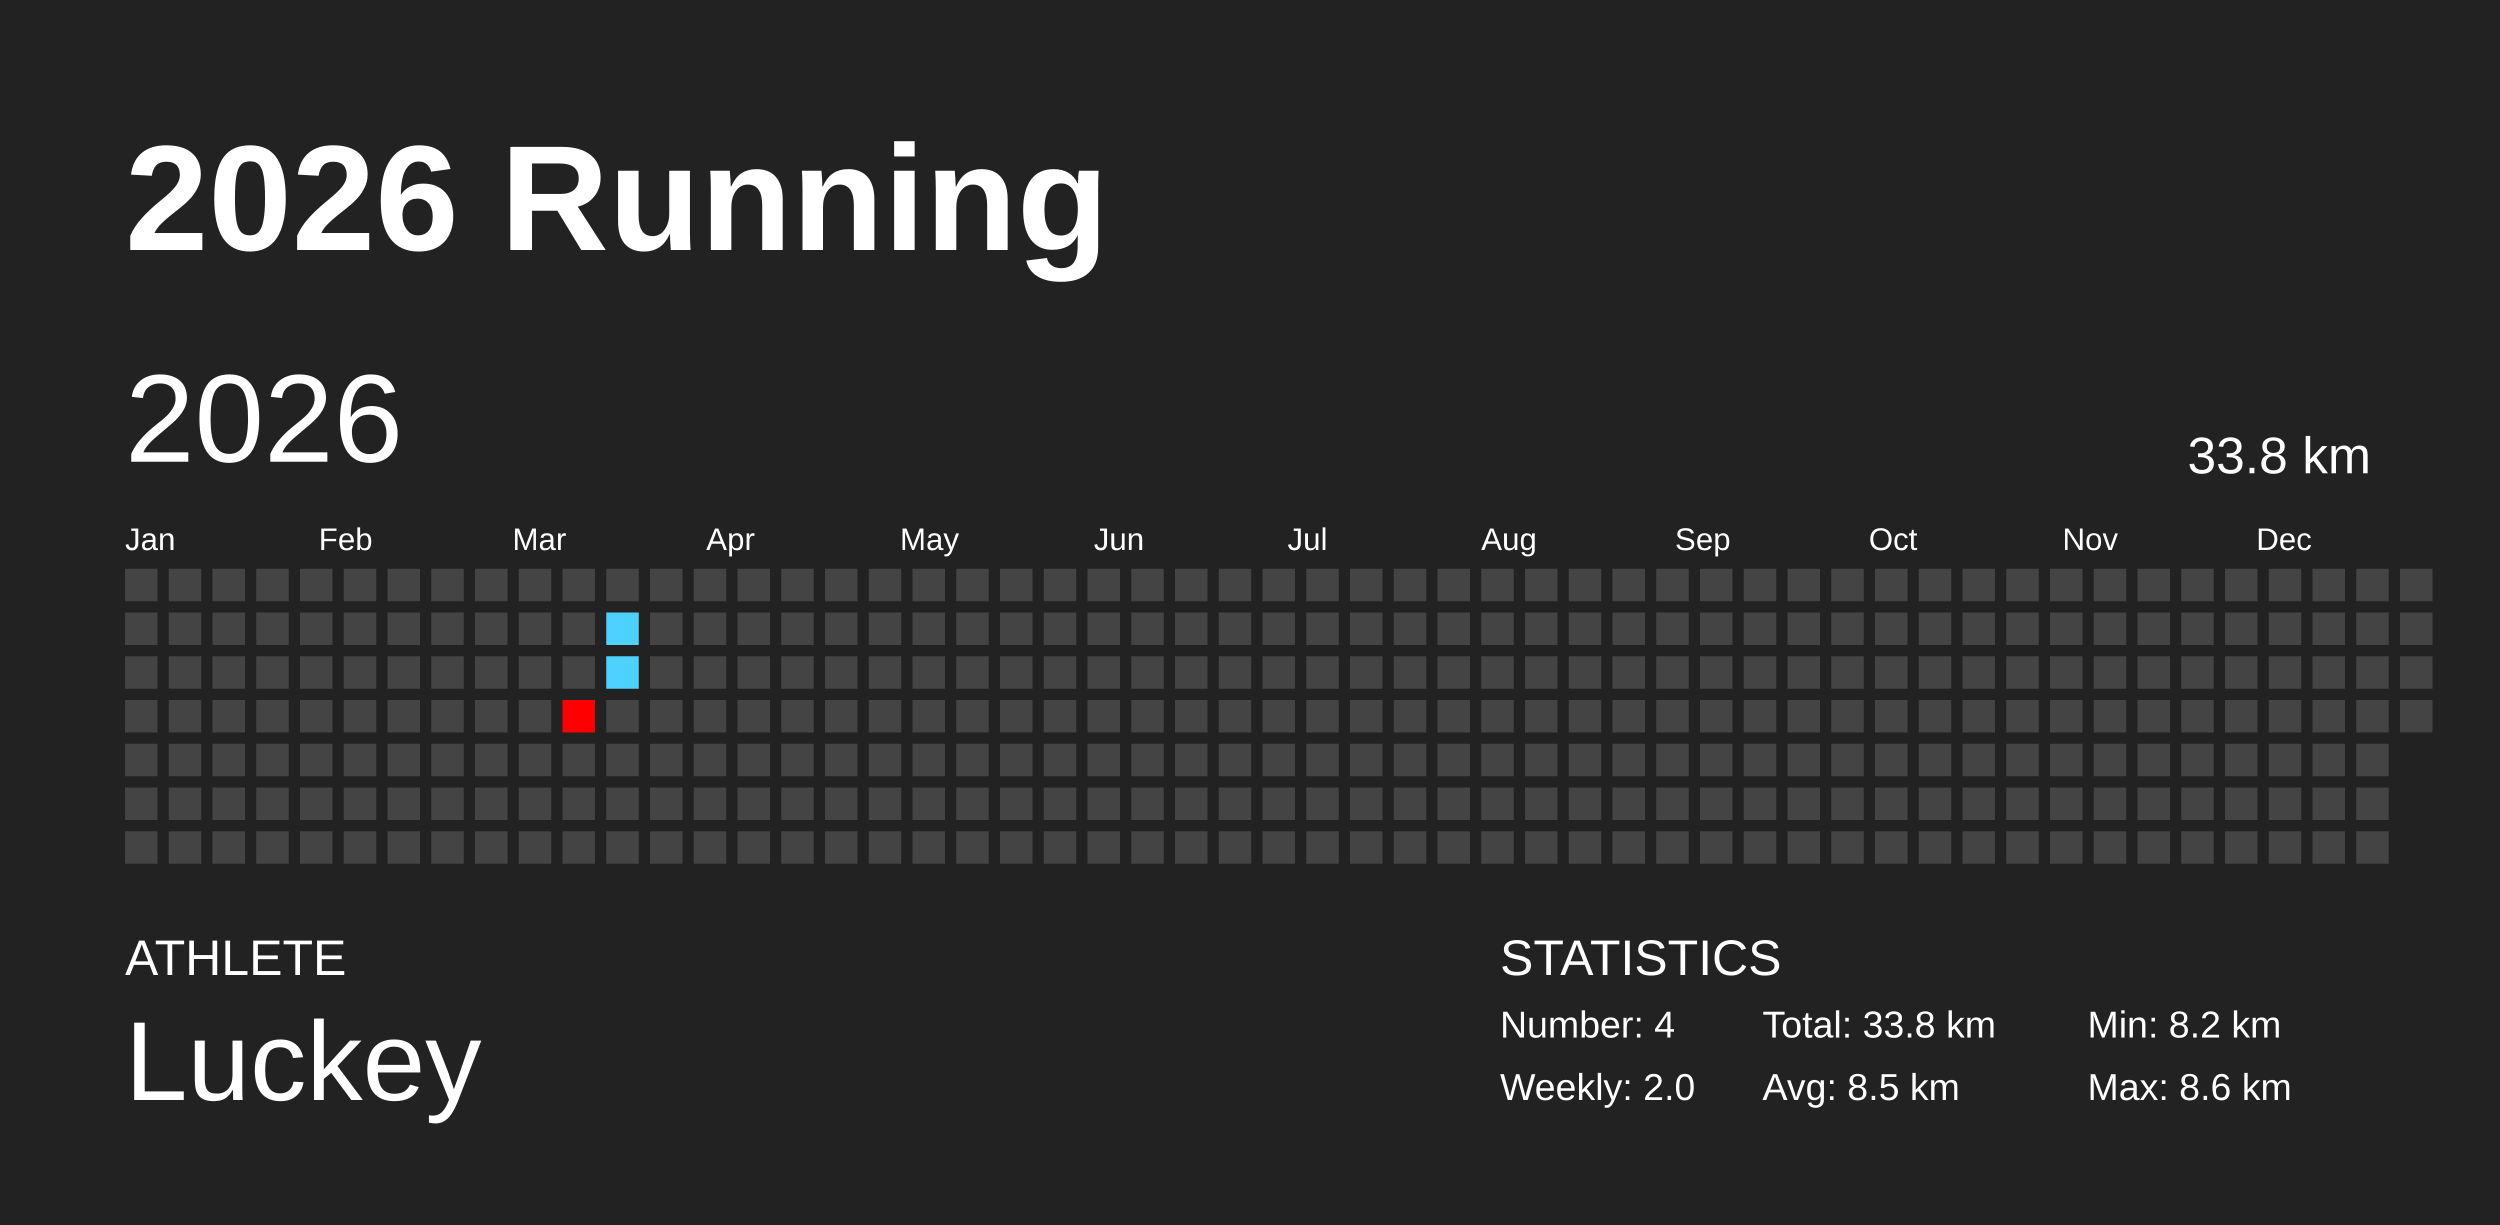
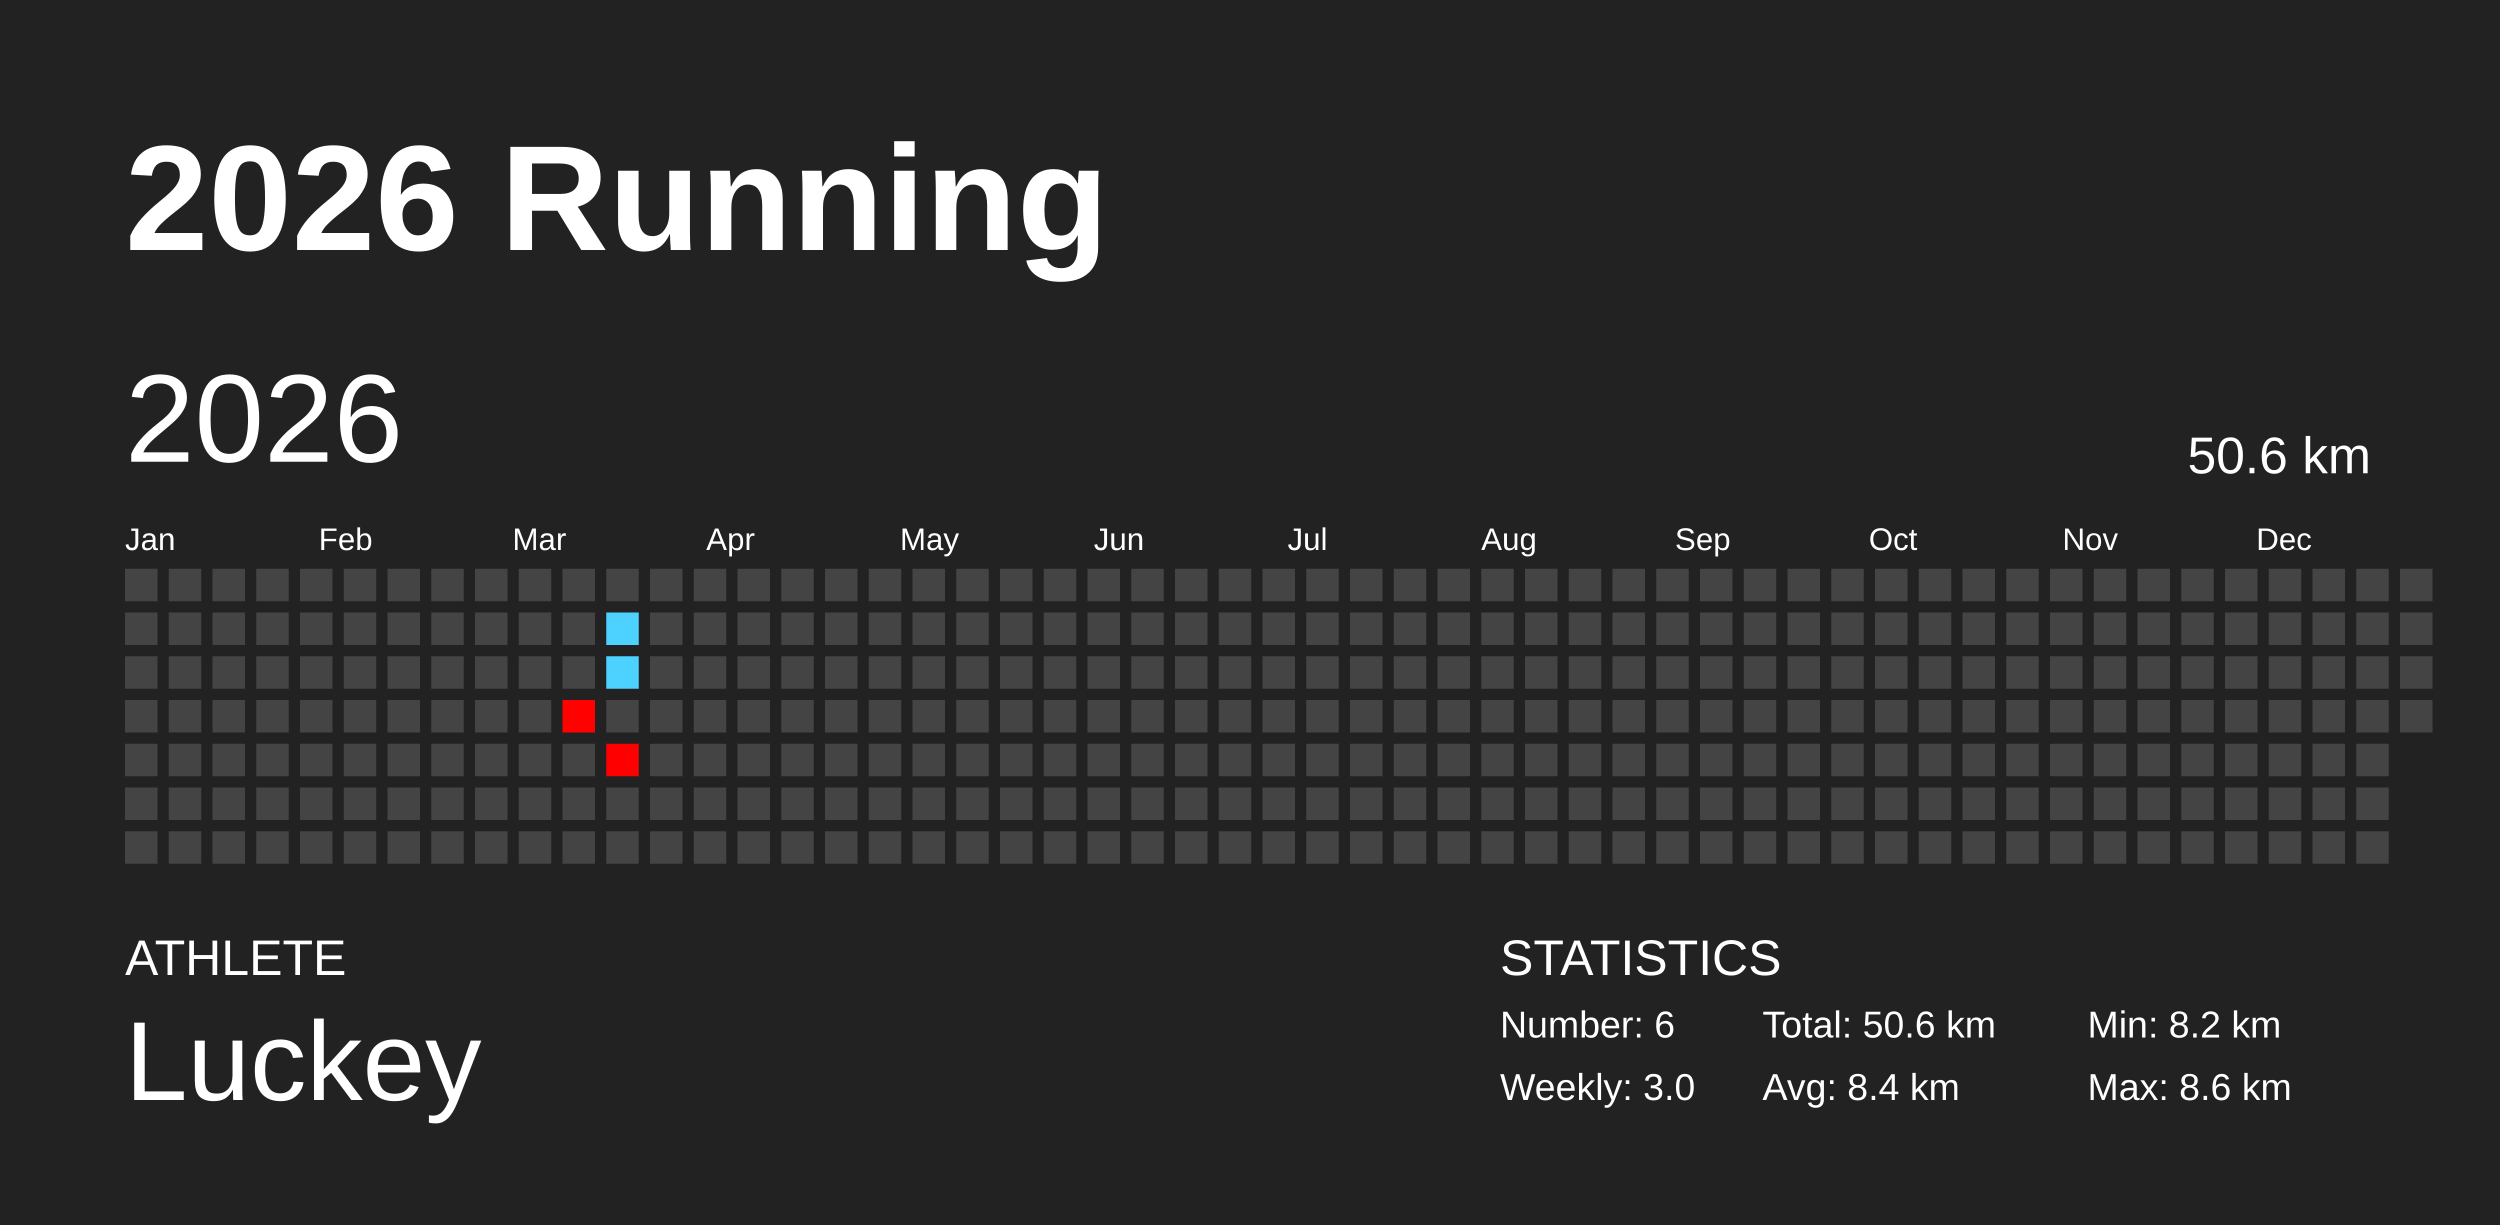
<svg xmlns="http://www.w3.org/2000/svg" baseProfile="full" height="98mm" version="1.1" viewBox="0,0,200,98" width="200mm">
  <defs />
  <rect fill="#222222" height="98" width="200" x="0" y="0" />
  <text fill="#FFFFFF" style="font-size:12px; font-family:Arial; font-weight:bold;" x="10" y="20">2026 Running</text>
  <text fill="#FFFFFF" style="font-size:4px; font-family:Arial" x="10" y="78">ATHLETE</text>
  <text fill="#FFFFFF" style="font-size:9px; font-family:Arial" x="10" y="88">Luckey</text>
  <text fill="#FFFFFF" style="font-size:4px; font-family:Arial" x="120" y="78">STATISTICS</text>
-   <text fill="#FFFFFF" style="font-size:3px; font-family:Arial" x="120" y="83">Number: 4</text>
-   <text fill="#FFFFFF" style="font-size:3px; font-family:Arial" x="120" y="88">Weekly: 2.0</text>
-   <text fill="#FFFFFF" style="font-size:3px; font-family:Arial" x="141" y="83">Total: 33.8 km</text>
-   <text fill="#FFFFFF" style="font-size:3px; font-family:Arial" x="141" y="88">Avg: 8.5 km</text>
+   <text fill="#FFFFFF" style="font-size:3px; font-family:Arial" x="120" y="83">Number: 6</text>
+   <text fill="#FFFFFF" style="font-size:3px; font-family:Arial" x="120" y="88">Weekly: 3.0</text>
+   <text fill="#FFFFFF" style="font-size:3px; font-family:Arial" x="141" y="83">Total: 50.6 km</text>
+   <text fill="#FFFFFF" style="font-size:3px; font-family:Arial" x="141" y="88">Avg: 8.4 km</text>
  <text fill="#FFFFFF" style="font-size:3px; font-family:Arial" x="167" y="83">Min: 8.2 km</text>
  <text fill="#FFFFFF" style="font-size:3px; font-family:Arial" x="167" y="88">Max: 8.6 km</text>
  <text dominant-baseline="hanging" fill="#FFFFFF" style="font-size:10.0px; font-family:Arial;" x="10" y="30">2026</text>
-   <text dominant-baseline="hanging" fill="#FFFFFF" style="font-size:4.125px; font-family:Arial;" x="175" y="35">33.8 km</text>
+   <text dominant-baseline="hanging" fill="#FFFFFF" style="font-size:4.125px; font-family:Arial;" x="175" y="35">50.6 km</text>
  <text fill="#FFFFFF" style="font-size:2.5px; font-family:Arial" x="10.0" y="44">Jan</text>
  <text fill="#FFFFFF" style="font-size:2.5px; font-family:Arial" x="25.5" y="44">Feb</text>
  <text fill="#FFFFFF" style="font-size:2.5px; font-family:Arial" x="41.0" y="44">Mar</text>
  <text fill="#FFFFFF" style="font-size:2.5px; font-family:Arial" x="56.5" y="44">Apr</text>
  <text fill="#FFFFFF" style="font-size:2.5px; font-family:Arial" x="72.0" y="44">May</text>
  <text fill="#FFFFFF" style="font-size:2.5px; font-family:Arial" x="87.5" y="44">Jun</text>
  <text fill="#FFFFFF" style="font-size:2.5px; font-family:Arial" x="103.0" y="44">Jul</text>
  <text fill="#FFFFFF" style="font-size:2.5px; font-family:Arial" x="118.5" y="44">Aug</text>
  <text fill="#FFFFFF" style="font-size:2.5px; font-family:Arial" x="134.0" y="44">Sep</text>
  <text fill="#FFFFFF" style="font-size:2.5px; font-family:Arial" x="149.5" y="44">Oct</text>
  <text fill="#FFFFFF" style="font-size:2.5px; font-family:Arial" x="165.0" y="44">Nov</text>
  <text fill="#FFFFFF" style="font-size:2.5px; font-family:Arial" x="180.5" y="44">Dec</text>
  <rect fill="#444444" height="2.6" width="2.6" x="10.0" y="45.5" />
  <rect fill="#444444" height="2.6" width="2.6" x="10.0" y="49.0" />
  <rect fill="#444444" height="2.6" width="2.6" x="10.0" y="52.5" />
  <rect fill="#444444" height="2.6" width="2.6" x="10.0" y="56.0" />
  <rect fill="#444444" height="2.6" width="2.6" x="10.0" y="59.5" />
  <rect fill="#444444" height="2.6" width="2.6" x="10.0" y="63.0" />
  <rect fill="#444444" height="2.6" width="2.6" x="10.0" y="66.5" />
  <rect fill="#444444" height="2.6" width="2.6" x="13.5" y="45.5" />
  <rect fill="#444444" height="2.6" width="2.6" x="13.5" y="49.0" />
  <rect fill="#444444" height="2.6" width="2.6" x="13.5" y="52.5" />
  <rect fill="#444444" height="2.6" width="2.6" x="13.5" y="56.0" />
  <rect fill="#444444" height="2.6" width="2.6" x="13.5" y="59.5" />
  <rect fill="#444444" height="2.6" width="2.6" x="13.5" y="63.0" />
  <rect fill="#444444" height="2.6" width="2.6" x="13.5" y="66.5" />
  <rect fill="#444444" height="2.6" width="2.6" x="17.0" y="45.5" />
  <rect fill="#444444" height="2.6" width="2.6" x="17.0" y="49.0" />
  <rect fill="#444444" height="2.6" width="2.6" x="17.0" y="52.5" />
  <rect fill="#444444" height="2.6" width="2.6" x="17.0" y="56.0" />
  <rect fill="#444444" height="2.6" width="2.6" x="17.0" y="59.5" />
  <rect fill="#444444" height="2.6" width="2.6" x="17.0" y="63.0" />
  <rect fill="#444444" height="2.6" width="2.6" x="17.0" y="66.5" />
  <rect fill="#444444" height="2.6" width="2.6" x="20.5" y="45.5" />
  <rect fill="#444444" height="2.6" width="2.6" x="20.5" y="49.0" />
  <rect fill="#444444" height="2.6" width="2.6" x="20.5" y="52.5" />
  <rect fill="#444444" height="2.6" width="2.6" x="20.5" y="56.0" />
  <rect fill="#444444" height="2.6" width="2.6" x="20.5" y="59.5" />
  <rect fill="#444444" height="2.6" width="2.6" x="20.5" y="63.0" />
  <rect fill="#444444" height="2.6" width="2.6" x="20.5" y="66.5" />
  <rect fill="#444444" height="2.6" width="2.6" x="24.0" y="45.5" />
  <rect fill="#444444" height="2.6" width="2.6" x="24.0" y="49.0" />
  <rect fill="#444444" height="2.6" width="2.6" x="24.0" y="52.5" />
  <rect fill="#444444" height="2.6" width="2.6" x="24.0" y="56.0" />
  <rect fill="#444444" height="2.6" width="2.6" x="24.0" y="59.5" />
  <rect fill="#444444" height="2.6" width="2.6" x="24.0" y="63.0" />
  <rect fill="#444444" height="2.6" width="2.6" x="24.0" y="66.5" />
  <rect fill="#444444" height="2.6" width="2.6" x="27.5" y="45.5" />
  <rect fill="#444444" height="2.6" width="2.6" x="27.5" y="49.0" />
  <rect fill="#444444" height="2.6" width="2.6" x="27.5" y="52.5" />
  <rect fill="#444444" height="2.6" width="2.6" x="27.5" y="56.0" />
  <rect fill="#444444" height="2.6" width="2.6" x="27.5" y="59.5" />
  <rect fill="#444444" height="2.6" width="2.6" x="27.5" y="63.0" />
  <rect fill="#444444" height="2.6" width="2.6" x="27.5" y="66.5" />
  <rect fill="#444444" height="2.6" width="2.6" x="31.0" y="45.5" />
  <rect fill="#444444" height="2.6" width="2.6" x="31.0" y="49.0" />
  <rect fill="#444444" height="2.6" width="2.6" x="31.0" y="52.5" />
  <rect fill="#444444" height="2.6" width="2.6" x="31.0" y="56.0" />
  <rect fill="#444444" height="2.6" width="2.6" x="31.0" y="59.5" />
  <rect fill="#444444" height="2.6" width="2.6" x="31.0" y="63.0" />
  <rect fill="#444444" height="2.6" width="2.6" x="31.0" y="66.5" />
  <rect fill="#444444" height="2.6" width="2.6" x="34.5" y="45.5" />
  <rect fill="#444444" height="2.6" width="2.6" x="34.5" y="49.0" />
  <rect fill="#444444" height="2.6" width="2.6" x="34.5" y="52.5" />
  <rect fill="#444444" height="2.6" width="2.6" x="34.5" y="56.0" />
  <rect fill="#444444" height="2.6" width="2.6" x="34.5" y="59.5" />
  <rect fill="#444444" height="2.6" width="2.6" x="34.5" y="63.0" />
  <rect fill="#444444" height="2.6" width="2.6" x="34.5" y="66.5" />
  <rect fill="#444444" height="2.6" width="2.6" x="38.0" y="45.5" />
  <rect fill="#444444" height="2.6" width="2.6" x="38.0" y="49.0" />
  <rect fill="#444444" height="2.6" width="2.6" x="38.0" y="52.5" />
  <rect fill="#444444" height="2.6" width="2.6" x="38.0" y="56.0" />
  <rect fill="#444444" height="2.6" width="2.6" x="38.0" y="59.5" />
  <rect fill="#444444" height="2.6" width="2.6" x="38.0" y="63.0" />
  <rect fill="#444444" height="2.6" width="2.6" x="38.0" y="66.5" />
  <rect fill="#444444" height="2.6" width="2.6" x="41.5" y="45.5" />
  <rect fill="#444444" height="2.6" width="2.6" x="41.5" y="49.0" />
  <rect fill="#444444" height="2.6" width="2.6" x="41.5" y="52.5" />
  <rect fill="#444444" height="2.6" width="2.6" x="41.5" y="56.0" />
  <rect fill="#444444" height="2.6" width="2.6" x="41.5" y="59.5" />
  <rect fill="#444444" height="2.6" width="2.6" x="41.5" y="63.0" />
  <rect fill="#444444" height="2.6" width="2.6" x="41.5" y="66.5" />
  <rect fill="#444444" height="2.6" width="2.6" x="45.0" y="45.5" />
  <rect fill="#444444" height="2.6" width="2.6" x="45.0" y="49.0" />
  <rect fill="#444444" height="2.6" width="2.6" x="45.0" y="52.5" />
-   <rect fill="#ff0000" height="2.6" width="2.6" x="45.0" y="56.0" />
+   <rect fill="#ff0200" height="2.6" width="2.6" x="45.0" y="56.0" />
  <rect fill="#444444" height="2.6" width="2.6" x="45.0" y="59.5" />
  <rect fill="#444444" height="2.6" width="2.6" x="45.0" y="63.0" />
  <rect fill="#444444" height="2.6" width="2.6" x="45.0" y="66.5" />
  <rect fill="#444444" height="2.6" width="2.6" x="48.5" y="45.5" />
  <rect fill="#4dd2ff" height="2.6" width="2.6" x="48.5" y="49.0" />
  <rect fill="#4dd2ff" height="2.6" width="2.6" x="48.5" y="52.5" />
  <rect fill="#444444" height="2.6" width="2.6" x="48.5" y="56.0" />
-   <rect fill="#444444" height="2.6" width="2.6" x="48.5" y="59.5" />
+   <rect fill="#ff0000" height="2.6" width="2.6" x="48.5" y="59.5" />
  <rect fill="#444444" height="2.6" width="2.6" x="48.5" y="63.0" />
  <rect fill="#444444" height="2.6" width="2.6" x="48.5" y="66.5" />
  <rect fill="#444444" height="2.6" width="2.6" x="52.0" y="45.5" />
  <rect fill="#444444" height="2.6" width="2.6" x="52.0" y="49.0" />
  <rect fill="#444444" height="2.6" width="2.6" x="52.0" y="52.5" />
  <rect fill="#444444" height="2.6" width="2.6" x="52.0" y="56.0" />
  <rect fill="#444444" height="2.6" width="2.6" x="52.0" y="59.5" />
  <rect fill="#444444" height="2.6" width="2.6" x="52.0" y="63.0" />
  <rect fill="#444444" height="2.6" width="2.6" x="52.0" y="66.5" />
  <rect fill="#444444" height="2.6" width="2.6" x="55.5" y="45.5" />
  <rect fill="#444444" height="2.6" width="2.6" x="55.5" y="49.0" />
  <rect fill="#444444" height="2.6" width="2.6" x="55.5" y="52.5" />
  <rect fill="#444444" height="2.6" width="2.6" x="55.5" y="56.0" />
  <rect fill="#444444" height="2.6" width="2.6" x="55.5" y="59.5" />
  <rect fill="#444444" height="2.6" width="2.6" x="55.5" y="63.0" />
  <rect fill="#444444" height="2.6" width="2.6" x="55.5" y="66.5" />
  <rect fill="#444444" height="2.6" width="2.6" x="59.0" y="45.5" />
  <rect fill="#444444" height="2.6" width="2.6" x="59.0" y="49.0" />
  <rect fill="#444444" height="2.6" width="2.6" x="59.0" y="52.5" />
  <rect fill="#444444" height="2.6" width="2.6" x="59.0" y="56.0" />
  <rect fill="#444444" height="2.6" width="2.6" x="59.0" y="59.5" />
  <rect fill="#444444" height="2.6" width="2.6" x="59.0" y="63.0" />
  <rect fill="#444444" height="2.6" width="2.6" x="59.0" y="66.5" />
  <rect fill="#444444" height="2.6" width="2.6" x="62.5" y="45.5" />
  <rect fill="#444444" height="2.6" width="2.6" x="62.5" y="49.0" />
  <rect fill="#444444" height="2.6" width="2.6" x="62.5" y="52.5" />
  <rect fill="#444444" height="2.6" width="2.6" x="62.5" y="56.0" />
  <rect fill="#444444" height="2.6" width="2.6" x="62.5" y="59.5" />
  <rect fill="#444444" height="2.6" width="2.6" x="62.5" y="63.0" />
  <rect fill="#444444" height="2.6" width="2.6" x="62.5" y="66.5" />
  <rect fill="#444444" height="2.6" width="2.6" x="66.0" y="45.5" />
  <rect fill="#444444" height="2.6" width="2.6" x="66.0" y="49.0" />
  <rect fill="#444444" height="2.6" width="2.6" x="66.0" y="52.5" />
  <rect fill="#444444" height="2.6" width="2.6" x="66.0" y="56.0" />
  <rect fill="#444444" height="2.6" width="2.6" x="66.0" y="59.5" />
  <rect fill="#444444" height="2.6" width="2.6" x="66.0" y="63.0" />
  <rect fill="#444444" height="2.6" width="2.6" x="66.0" y="66.5" />
  <rect fill="#444444" height="2.6" width="2.6" x="69.5" y="45.5" />
  <rect fill="#444444" height="2.6" width="2.6" x="69.5" y="49.0" />
  <rect fill="#444444" height="2.6" width="2.6" x="69.5" y="52.5" />
  <rect fill="#444444" height="2.6" width="2.6" x="69.5" y="56.0" />
  <rect fill="#444444" height="2.6" width="2.6" x="69.5" y="59.5" />
  <rect fill="#444444" height="2.6" width="2.6" x="69.5" y="63.0" />
  <rect fill="#444444" height="2.6" width="2.6" x="69.5" y="66.5" />
  <rect fill="#444444" height="2.6" width="2.6" x="73.0" y="45.5" />
  <rect fill="#444444" height="2.6" width="2.6" x="73.0" y="49.0" />
  <rect fill="#444444" height="2.6" width="2.6" x="73.0" y="52.5" />
  <rect fill="#444444" height="2.6" width="2.6" x="73.0" y="56.0" />
  <rect fill="#444444" height="2.6" width="2.6" x="73.0" y="59.5" />
  <rect fill="#444444" height="2.6" width="2.6" x="73.0" y="63.0" />
  <rect fill="#444444" height="2.6" width="2.6" x="73.0" y="66.5" />
  <rect fill="#444444" height="2.6" width="2.6" x="76.5" y="45.5" />
  <rect fill="#444444" height="2.6" width="2.6" x="76.5" y="49.0" />
  <rect fill="#444444" height="2.6" width="2.6" x="76.5" y="52.5" />
  <rect fill="#444444" height="2.6" width="2.6" x="76.5" y="56.0" />
  <rect fill="#444444" height="2.6" width="2.6" x="76.5" y="59.5" />
  <rect fill="#444444" height="2.6" width="2.6" x="76.5" y="63.0" />
  <rect fill="#444444" height="2.6" width="2.6" x="76.5" y="66.5" />
  <rect fill="#444444" height="2.6" width="2.6" x="80.0" y="45.5" />
  <rect fill="#444444" height="2.6" width="2.6" x="80.0" y="49.0" />
  <rect fill="#444444" height="2.6" width="2.6" x="80.0" y="52.5" />
  <rect fill="#444444" height="2.6" width="2.6" x="80.0" y="56.0" />
  <rect fill="#444444" height="2.6" width="2.6" x="80.0" y="59.5" />
  <rect fill="#444444" height="2.6" width="2.6" x="80.0" y="63.0" />
  <rect fill="#444444" height="2.6" width="2.6" x="80.0" y="66.5" />
  <rect fill="#444444" height="2.6" width="2.6" x="83.5" y="45.5" />
  <rect fill="#444444" height="2.6" width="2.6" x="83.5" y="49.0" />
  <rect fill="#444444" height="2.6" width="2.6" x="83.5" y="52.5" />
  <rect fill="#444444" height="2.6" width="2.6" x="83.5" y="56.0" />
  <rect fill="#444444" height="2.6" width="2.6" x="83.5" y="59.5" />
  <rect fill="#444444" height="2.6" width="2.6" x="83.5" y="63.0" />
  <rect fill="#444444" height="2.6" width="2.6" x="83.5" y="66.5" />
  <rect fill="#444444" height="2.6" width="2.6" x="87.0" y="45.5" />
  <rect fill="#444444" height="2.6" width="2.6" x="87.0" y="49.0" />
  <rect fill="#444444" height="2.6" width="2.6" x="87.0" y="52.5" />
  <rect fill="#444444" height="2.6" width="2.6" x="87.0" y="56.0" />
  <rect fill="#444444" height="2.6" width="2.6" x="87.0" y="59.5" />
  <rect fill="#444444" height="2.6" width="2.6" x="87.0" y="63.0" />
  <rect fill="#444444" height="2.6" width="2.6" x="87.0" y="66.5" />
  <rect fill="#444444" height="2.6" width="2.6" x="90.5" y="45.5" />
  <rect fill="#444444" height="2.6" width="2.6" x="90.5" y="49.0" />
  <rect fill="#444444" height="2.6" width="2.6" x="90.5" y="52.5" />
  <rect fill="#444444" height="2.6" width="2.6" x="90.5" y="56.0" />
  <rect fill="#444444" height="2.6" width="2.6" x="90.5" y="59.5" />
  <rect fill="#444444" height="2.6" width="2.6" x="90.5" y="63.0" />
  <rect fill="#444444" height="2.6" width="2.6" x="90.5" y="66.5" />
  <rect fill="#444444" height="2.6" width="2.6" x="94.0" y="45.5" />
  <rect fill="#444444" height="2.6" width="2.6" x="94.0" y="49.0" />
  <rect fill="#444444" height="2.6" width="2.6" x="94.0" y="52.5" />
  <rect fill="#444444" height="2.6" width="2.6" x="94.0" y="56.0" />
  <rect fill="#444444" height="2.6" width="2.6" x="94.0" y="59.5" />
  <rect fill="#444444" height="2.6" width="2.6" x="94.0" y="63.0" />
  <rect fill="#444444" height="2.6" width="2.6" x="94.0" y="66.5" />
  <rect fill="#444444" height="2.6" width="2.6" x="97.5" y="45.5" />
  <rect fill="#444444" height="2.6" width="2.6" x="97.5" y="49.0" />
  <rect fill="#444444" height="2.6" width="2.6" x="97.5" y="52.5" />
  <rect fill="#444444" height="2.6" width="2.6" x="97.5" y="56.0" />
  <rect fill="#444444" height="2.6" width="2.6" x="97.5" y="59.5" />
  <rect fill="#444444" height="2.6" width="2.6" x="97.5" y="63.0" />
  <rect fill="#444444" height="2.6" width="2.6" x="97.5" y="66.5" />
  <rect fill="#444444" height="2.6" width="2.6" x="101.0" y="45.5" />
  <rect fill="#444444" height="2.6" width="2.6" x="101.0" y="49.0" />
  <rect fill="#444444" height="2.6" width="2.6" x="101.0" y="52.5" />
  <rect fill="#444444" height="2.6" width="2.6" x="101.0" y="56.0" />
  <rect fill="#444444" height="2.6" width="2.6" x="101.0" y="59.5" />
  <rect fill="#444444" height="2.6" width="2.6" x="101.0" y="63.0" />
  <rect fill="#444444" height="2.6" width="2.6" x="101.0" y="66.5" />
  <rect fill="#444444" height="2.6" width="2.6" x="104.5" y="45.5" />
  <rect fill="#444444" height="2.6" width="2.6" x="104.5" y="49.0" />
  <rect fill="#444444" height="2.6" width="2.6" x="104.5" y="52.5" />
  <rect fill="#444444" height="2.6" width="2.6" x="104.5" y="56.0" />
  <rect fill="#444444" height="2.6" width="2.6" x="104.5" y="59.5" />
  <rect fill="#444444" height="2.6" width="2.6" x="104.5" y="63.0" />
  <rect fill="#444444" height="2.6" width="2.6" x="104.5" y="66.5" />
  <rect fill="#444444" height="2.6" width="2.6" x="108.0" y="45.5" />
  <rect fill="#444444" height="2.6" width="2.6" x="108.0" y="49.0" />
  <rect fill="#444444" height="2.6" width="2.6" x="108.0" y="52.5" />
  <rect fill="#444444" height="2.6" width="2.6" x="108.0" y="56.0" />
  <rect fill="#444444" height="2.6" width="2.6" x="108.0" y="59.5" />
  <rect fill="#444444" height="2.6" width="2.6" x="108.0" y="63.0" />
  <rect fill="#444444" height="2.6" width="2.6" x="108.0" y="66.5" />
  <rect fill="#444444" height="2.6" width="2.6" x="111.5" y="45.5" />
  <rect fill="#444444" height="2.6" width="2.6" x="111.5" y="49.0" />
  <rect fill="#444444" height="2.6" width="2.6" x="111.5" y="52.5" />
  <rect fill="#444444" height="2.6" width="2.6" x="111.5" y="56.0" />
  <rect fill="#444444" height="2.6" width="2.6" x="111.5" y="59.5" />
  <rect fill="#444444" height="2.6" width="2.6" x="111.5" y="63.0" />
  <rect fill="#444444" height="2.6" width="2.6" x="111.5" y="66.5" />
  <rect fill="#444444" height="2.6" width="2.6" x="115.0" y="45.5" />
  <rect fill="#444444" height="2.6" width="2.6" x="115.0" y="49.0" />
  <rect fill="#444444" height="2.6" width="2.6" x="115.0" y="52.5" />
  <rect fill="#444444" height="2.6" width="2.6" x="115.0" y="56.0" />
  <rect fill="#444444" height="2.6" width="2.6" x="115.0" y="59.5" />
  <rect fill="#444444" height="2.6" width="2.6" x="115.0" y="63.0" />
  <rect fill="#444444" height="2.6" width="2.6" x="115.0" y="66.5" />
  <rect fill="#444444" height="2.6" width="2.6" x="118.5" y="45.5" />
  <rect fill="#444444" height="2.6" width="2.6" x="118.5" y="49.0" />
  <rect fill="#444444" height="2.6" width="2.6" x="118.5" y="52.5" />
  <rect fill="#444444" height="2.6" width="2.6" x="118.5" y="56.0" />
  <rect fill="#444444" height="2.6" width="2.6" x="118.5" y="59.5" />
  <rect fill="#444444" height="2.6" width="2.6" x="118.5" y="63.0" />
  <rect fill="#444444" height="2.6" width="2.6" x="118.5" y="66.5" />
  <rect fill="#444444" height="2.6" width="2.6" x="122.0" y="45.5" />
  <rect fill="#444444" height="2.6" width="2.6" x="122.0" y="49.0" />
  <rect fill="#444444" height="2.6" width="2.6" x="122.0" y="52.5" />
  <rect fill="#444444" height="2.6" width="2.6" x="122.0" y="56.0" />
  <rect fill="#444444" height="2.6" width="2.6" x="122.0" y="59.5" />
  <rect fill="#444444" height="2.6" width="2.6" x="122.0" y="63.0" />
  <rect fill="#444444" height="2.6" width="2.6" x="122.0" y="66.5" />
  <rect fill="#444444" height="2.6" width="2.6" x="125.5" y="45.5" />
  <rect fill="#444444" height="2.6" width="2.6" x="125.5" y="49.0" />
  <rect fill="#444444" height="2.6" width="2.6" x="125.5" y="52.5" />
  <rect fill="#444444" height="2.6" width="2.6" x="125.5" y="56.0" />
  <rect fill="#444444" height="2.6" width="2.6" x="125.5" y="59.5" />
  <rect fill="#444444" height="2.6" width="2.6" x="125.5" y="63.0" />
  <rect fill="#444444" height="2.6" width="2.6" x="125.5" y="66.5" />
  <rect fill="#444444" height="2.6" width="2.6" x="129.0" y="45.5" />
  <rect fill="#444444" height="2.6" width="2.6" x="129.0" y="49.0" />
  <rect fill="#444444" height="2.6" width="2.6" x="129.0" y="52.5" />
  <rect fill="#444444" height="2.6" width="2.6" x="129.0" y="56.0" />
  <rect fill="#444444" height="2.6" width="2.6" x="129.0" y="59.5" />
  <rect fill="#444444" height="2.6" width="2.6" x="129.0" y="63.0" />
  <rect fill="#444444" height="2.6" width="2.6" x="129.0" y="66.5" />
  <rect fill="#444444" height="2.6" width="2.6" x="132.5" y="45.5" />
  <rect fill="#444444" height="2.6" width="2.6" x="132.5" y="49.0" />
  <rect fill="#444444" height="2.6" width="2.6" x="132.5" y="52.5" />
  <rect fill="#444444" height="2.6" width="2.6" x="132.5" y="56.0" />
  <rect fill="#444444" height="2.6" width="2.6" x="132.5" y="59.5" />
  <rect fill="#444444" height="2.6" width="2.6" x="132.5" y="63.0" />
  <rect fill="#444444" height="2.6" width="2.6" x="132.5" y="66.5" />
  <rect fill="#444444" height="2.6" width="2.6" x="136.0" y="45.5" />
  <rect fill="#444444" height="2.6" width="2.6" x="136.0" y="49.0" />
  <rect fill="#444444" height="2.6" width="2.6" x="136.0" y="52.5" />
  <rect fill="#444444" height="2.6" width="2.6" x="136.0" y="56.0" />
  <rect fill="#444444" height="2.6" width="2.6" x="136.0" y="59.5" />
  <rect fill="#444444" height="2.6" width="2.6" x="136.0" y="63.0" />
  <rect fill="#444444" height="2.6" width="2.6" x="136.0" y="66.5" />
  <rect fill="#444444" height="2.6" width="2.6" x="139.5" y="45.5" />
  <rect fill="#444444" height="2.6" width="2.6" x="139.5" y="49.0" />
  <rect fill="#444444" height="2.6" width="2.6" x="139.5" y="52.5" />
  <rect fill="#444444" height="2.6" width="2.6" x="139.5" y="56.0" />
  <rect fill="#444444" height="2.6" width="2.6" x="139.5" y="59.5" />
  <rect fill="#444444" height="2.6" width="2.6" x="139.5" y="63.0" />
  <rect fill="#444444" height="2.6" width="2.6" x="139.5" y="66.5" />
  <rect fill="#444444" height="2.6" width="2.6" x="143.0" y="45.5" />
  <rect fill="#444444" height="2.6" width="2.6" x="143.0" y="49.0" />
  <rect fill="#444444" height="2.6" width="2.6" x="143.0" y="52.5" />
  <rect fill="#444444" height="2.6" width="2.6" x="143.0" y="56.0" />
  <rect fill="#444444" height="2.6" width="2.6" x="143.0" y="59.5" />
  <rect fill="#444444" height="2.6" width="2.6" x="143.0" y="63.0" />
  <rect fill="#444444" height="2.6" width="2.6" x="143.0" y="66.5" />
  <rect fill="#444444" height="2.6" width="2.6" x="146.5" y="45.5" />
  <rect fill="#444444" height="2.6" width="2.6" x="146.5" y="49.0" />
  <rect fill="#444444" height="2.6" width="2.6" x="146.5" y="52.5" />
  <rect fill="#444444" height="2.6" width="2.6" x="146.5" y="56.0" />
  <rect fill="#444444" height="2.6" width="2.6" x="146.5" y="59.5" />
  <rect fill="#444444" height="2.6" width="2.6" x="146.5" y="63.0" />
  <rect fill="#444444" height="2.6" width="2.6" x="146.5" y="66.5" />
  <rect fill="#444444" height="2.6" width="2.6" x="150.0" y="45.5" />
  <rect fill="#444444" height="2.6" width="2.6" x="150.0" y="49.0" />
  <rect fill="#444444" height="2.6" width="2.6" x="150.0" y="52.5" />
  <rect fill="#444444" height="2.6" width="2.6" x="150.0" y="56.0" />
  <rect fill="#444444" height="2.6" width="2.6" x="150.0" y="59.5" />
  <rect fill="#444444" height="2.6" width="2.6" x="150.0" y="63.0" />
  <rect fill="#444444" height="2.6" width="2.6" x="150.0" y="66.5" />
  <rect fill="#444444" height="2.6" width="2.6" x="153.5" y="45.5" />
  <rect fill="#444444" height="2.6" width="2.6" x="153.5" y="49.0" />
  <rect fill="#444444" height="2.6" width="2.6" x="153.5" y="52.5" />
  <rect fill="#444444" height="2.6" width="2.6" x="153.5" y="56.0" />
  <rect fill="#444444" height="2.6" width="2.6" x="153.5" y="59.5" />
  <rect fill="#444444" height="2.6" width="2.6" x="153.5" y="63.0" />
  <rect fill="#444444" height="2.6" width="2.6" x="153.5" y="66.5" />
  <rect fill="#444444" height="2.6" width="2.6" x="157.0" y="45.5" />
  <rect fill="#444444" height="2.6" width="2.6" x="157.0" y="49.0" />
  <rect fill="#444444" height="2.6" width="2.6" x="157.0" y="52.5" />
  <rect fill="#444444" height="2.6" width="2.6" x="157.0" y="56.0" />
  <rect fill="#444444" height="2.6" width="2.6" x="157.0" y="59.5" />
  <rect fill="#444444" height="2.6" width="2.6" x="157.0" y="63.0" />
  <rect fill="#444444" height="2.6" width="2.6" x="157.0" y="66.5" />
  <rect fill="#444444" height="2.6" width="2.6" x="160.5" y="45.5" />
  <rect fill="#444444" height="2.6" width="2.6" x="160.5" y="49.0" />
  <rect fill="#444444" height="2.6" width="2.6" x="160.5" y="52.5" />
  <rect fill="#444444" height="2.6" width="2.6" x="160.5" y="56.0" />
  <rect fill="#444444" height="2.6" width="2.6" x="160.5" y="59.5" />
  <rect fill="#444444" height="2.6" width="2.6" x="160.5" y="63.0" />
  <rect fill="#444444" height="2.6" width="2.6" x="160.5" y="66.5" />
  <rect fill="#444444" height="2.6" width="2.6" x="164.0" y="45.5" />
  <rect fill="#444444" height="2.6" width="2.6" x="164.0" y="49.0" />
  <rect fill="#444444" height="2.6" width="2.6" x="164.0" y="52.5" />
  <rect fill="#444444" height="2.6" width="2.6" x="164.0" y="56.0" />
  <rect fill="#444444" height="2.6" width="2.6" x="164.0" y="59.5" />
  <rect fill="#444444" height="2.6" width="2.6" x="164.0" y="63.0" />
  <rect fill="#444444" height="2.6" width="2.6" x="164.0" y="66.5" />
  <rect fill="#444444" height="2.6" width="2.6" x="167.5" y="45.5" />
  <rect fill="#444444" height="2.6" width="2.6" x="167.5" y="49.0" />
  <rect fill="#444444" height="2.6" width="2.6" x="167.5" y="52.5" />
  <rect fill="#444444" height="2.6" width="2.6" x="167.5" y="56.0" />
  <rect fill="#444444" height="2.6" width="2.6" x="167.5" y="59.5" />
  <rect fill="#444444" height="2.6" width="2.6" x="167.5" y="63.0" />
  <rect fill="#444444" height="2.6" width="2.6" x="167.5" y="66.5" />
  <rect fill="#444444" height="2.6" width="2.6" x="171.0" y="45.5" />
  <rect fill="#444444" height="2.6" width="2.6" x="171.0" y="49.0" />
  <rect fill="#444444" height="2.6" width="2.6" x="171.0" y="52.5" />
  <rect fill="#444444" height="2.6" width="2.6" x="171.0" y="56.0" />
  <rect fill="#444444" height="2.6" width="2.6" x="171.0" y="59.5" />
  <rect fill="#444444" height="2.6" width="2.6" x="171.0" y="63.0" />
  <rect fill="#444444" height="2.6" width="2.6" x="171.0" y="66.5" />
  <rect fill="#444444" height="2.6" width="2.6" x="174.5" y="45.5" />
  <rect fill="#444444" height="2.6" width="2.6" x="174.5" y="49.0" />
  <rect fill="#444444" height="2.6" width="2.6" x="174.5" y="52.5" />
  <rect fill="#444444" height="2.6" width="2.6" x="174.5" y="56.0" />
  <rect fill="#444444" height="2.6" width="2.6" x="174.5" y="59.5" />
  <rect fill="#444444" height="2.6" width="2.6" x="174.5" y="63.0" />
  <rect fill="#444444" height="2.6" width="2.6" x="174.5" y="66.5" />
  <rect fill="#444444" height="2.6" width="2.6" x="178.0" y="45.5" />
  <rect fill="#444444" height="2.6" width="2.6" x="178.0" y="49.0" />
  <rect fill="#444444" height="2.6" width="2.6" x="178.0" y="52.5" />
  <rect fill="#444444" height="2.6" width="2.6" x="178.0" y="56.0" />
  <rect fill="#444444" height="2.6" width="2.6" x="178.0" y="59.5" />
  <rect fill="#444444" height="2.6" width="2.6" x="178.0" y="63.0" />
  <rect fill="#444444" height="2.6" width="2.6" x="178.0" y="66.5" />
  <rect fill="#444444" height="2.6" width="2.6" x="181.5" y="45.5" />
  <rect fill="#444444" height="2.6" width="2.6" x="181.5" y="49.0" />
  <rect fill="#444444" height="2.6" width="2.6" x="181.5" y="52.5" />
  <rect fill="#444444" height="2.6" width="2.6" x="181.5" y="56.0" />
  <rect fill="#444444" height="2.6" width="2.6" x="181.5" y="59.5" />
  <rect fill="#444444" height="2.6" width="2.6" x="181.5" y="63.0" />
  <rect fill="#444444" height="2.6" width="2.6" x="181.5" y="66.5" />
  <rect fill="#444444" height="2.6" width="2.6" x="185.0" y="45.5" />
  <rect fill="#444444" height="2.6" width="2.6" x="185.0" y="49.0" />
  <rect fill="#444444" height="2.6" width="2.6" x="185.0" y="52.5" />
  <rect fill="#444444" height="2.6" width="2.6" x="185.0" y="56.0" />
  <rect fill="#444444" height="2.6" width="2.6" x="185.0" y="59.5" />
  <rect fill="#444444" height="2.6" width="2.6" x="185.0" y="63.0" />
  <rect fill="#444444" height="2.6" width="2.6" x="185.0" y="66.5" />
  <rect fill="#444444" height="2.6" width="2.6" x="188.5" y="45.5" />
  <rect fill="#444444" height="2.6" width="2.6" x="188.5" y="49.0" />
  <rect fill="#444444" height="2.6" width="2.6" x="188.5" y="52.5" />
  <rect fill="#444444" height="2.6" width="2.6" x="188.5" y="56.0" />
  <rect fill="#444444" height="2.6" width="2.6" x="188.5" y="59.5" />
  <rect fill="#444444" height="2.6" width="2.6" x="188.5" y="63.0" />
  <rect fill="#444444" height="2.6" width="2.6" x="188.5" y="66.5" />
  <rect fill="#444444" height="2.6" width="2.6" x="192.0" y="45.5" />
  <rect fill="#444444" height="2.6" width="2.6" x="192.0" y="49.0" />
  <rect fill="#444444" height="2.6" width="2.6" x="192.0" y="52.5" />
  <rect fill="#444444" height="2.6" width="2.6" x="192.0" y="56.0" />
</svg>
